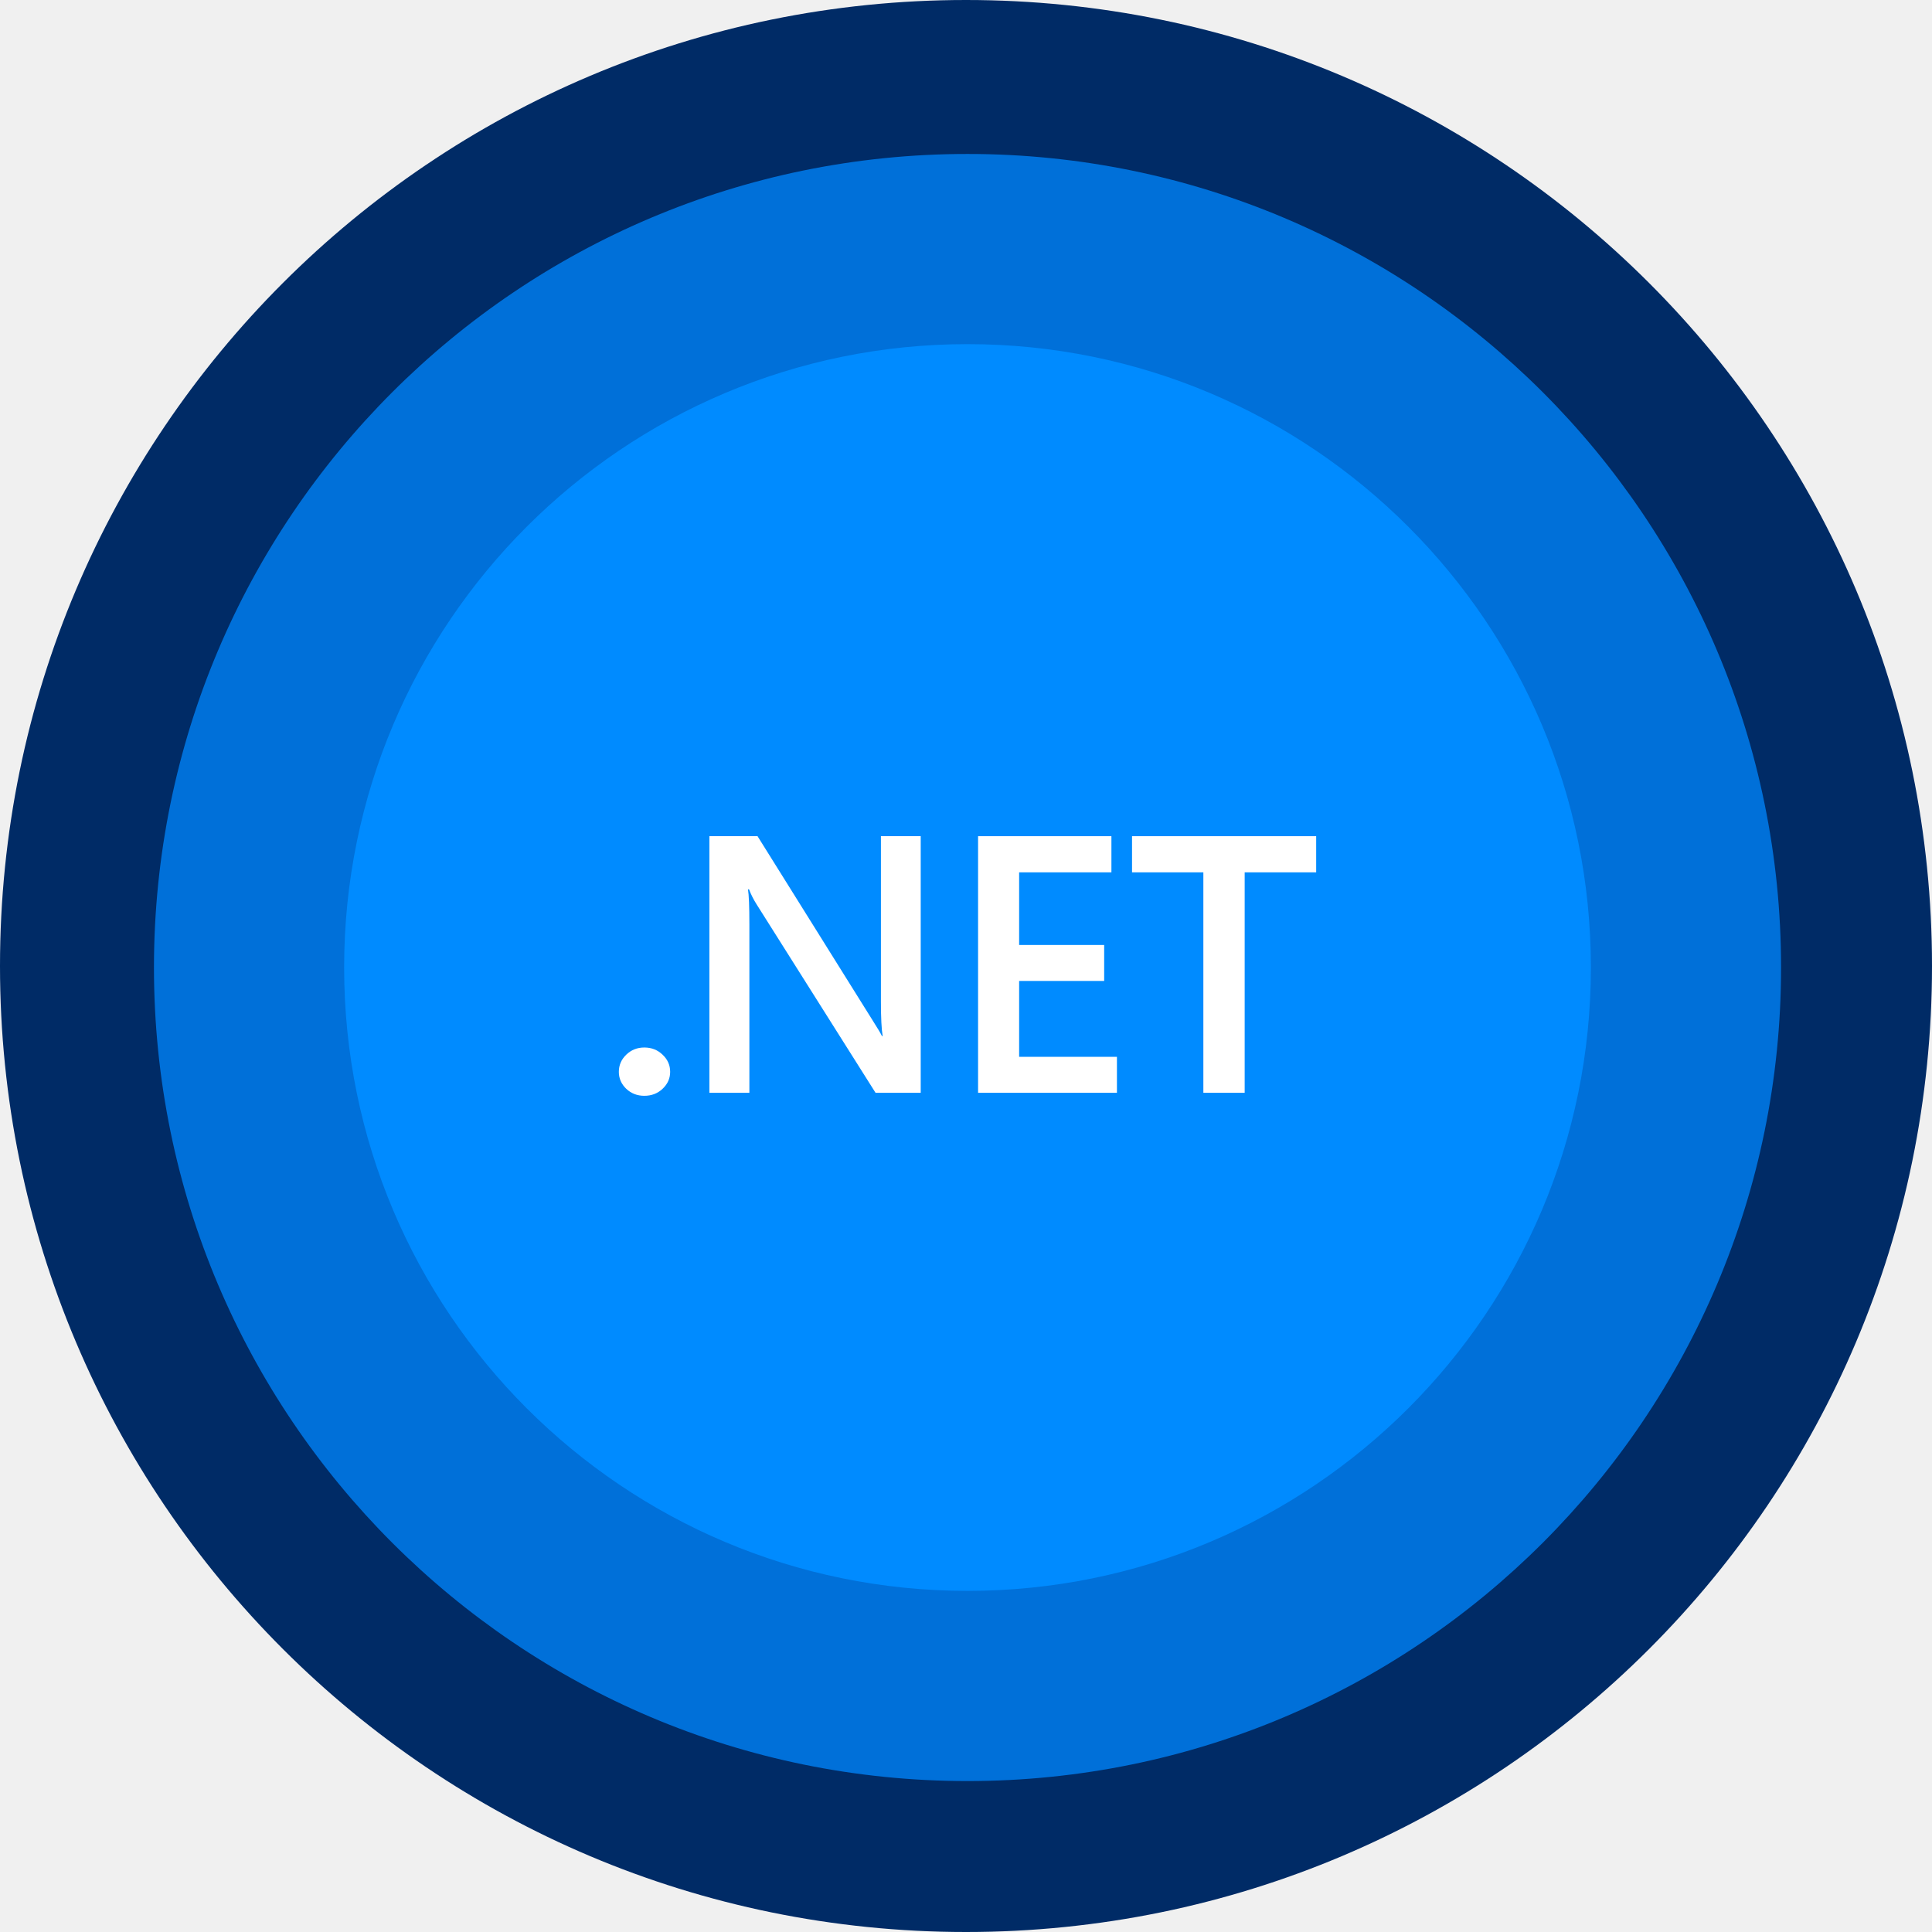
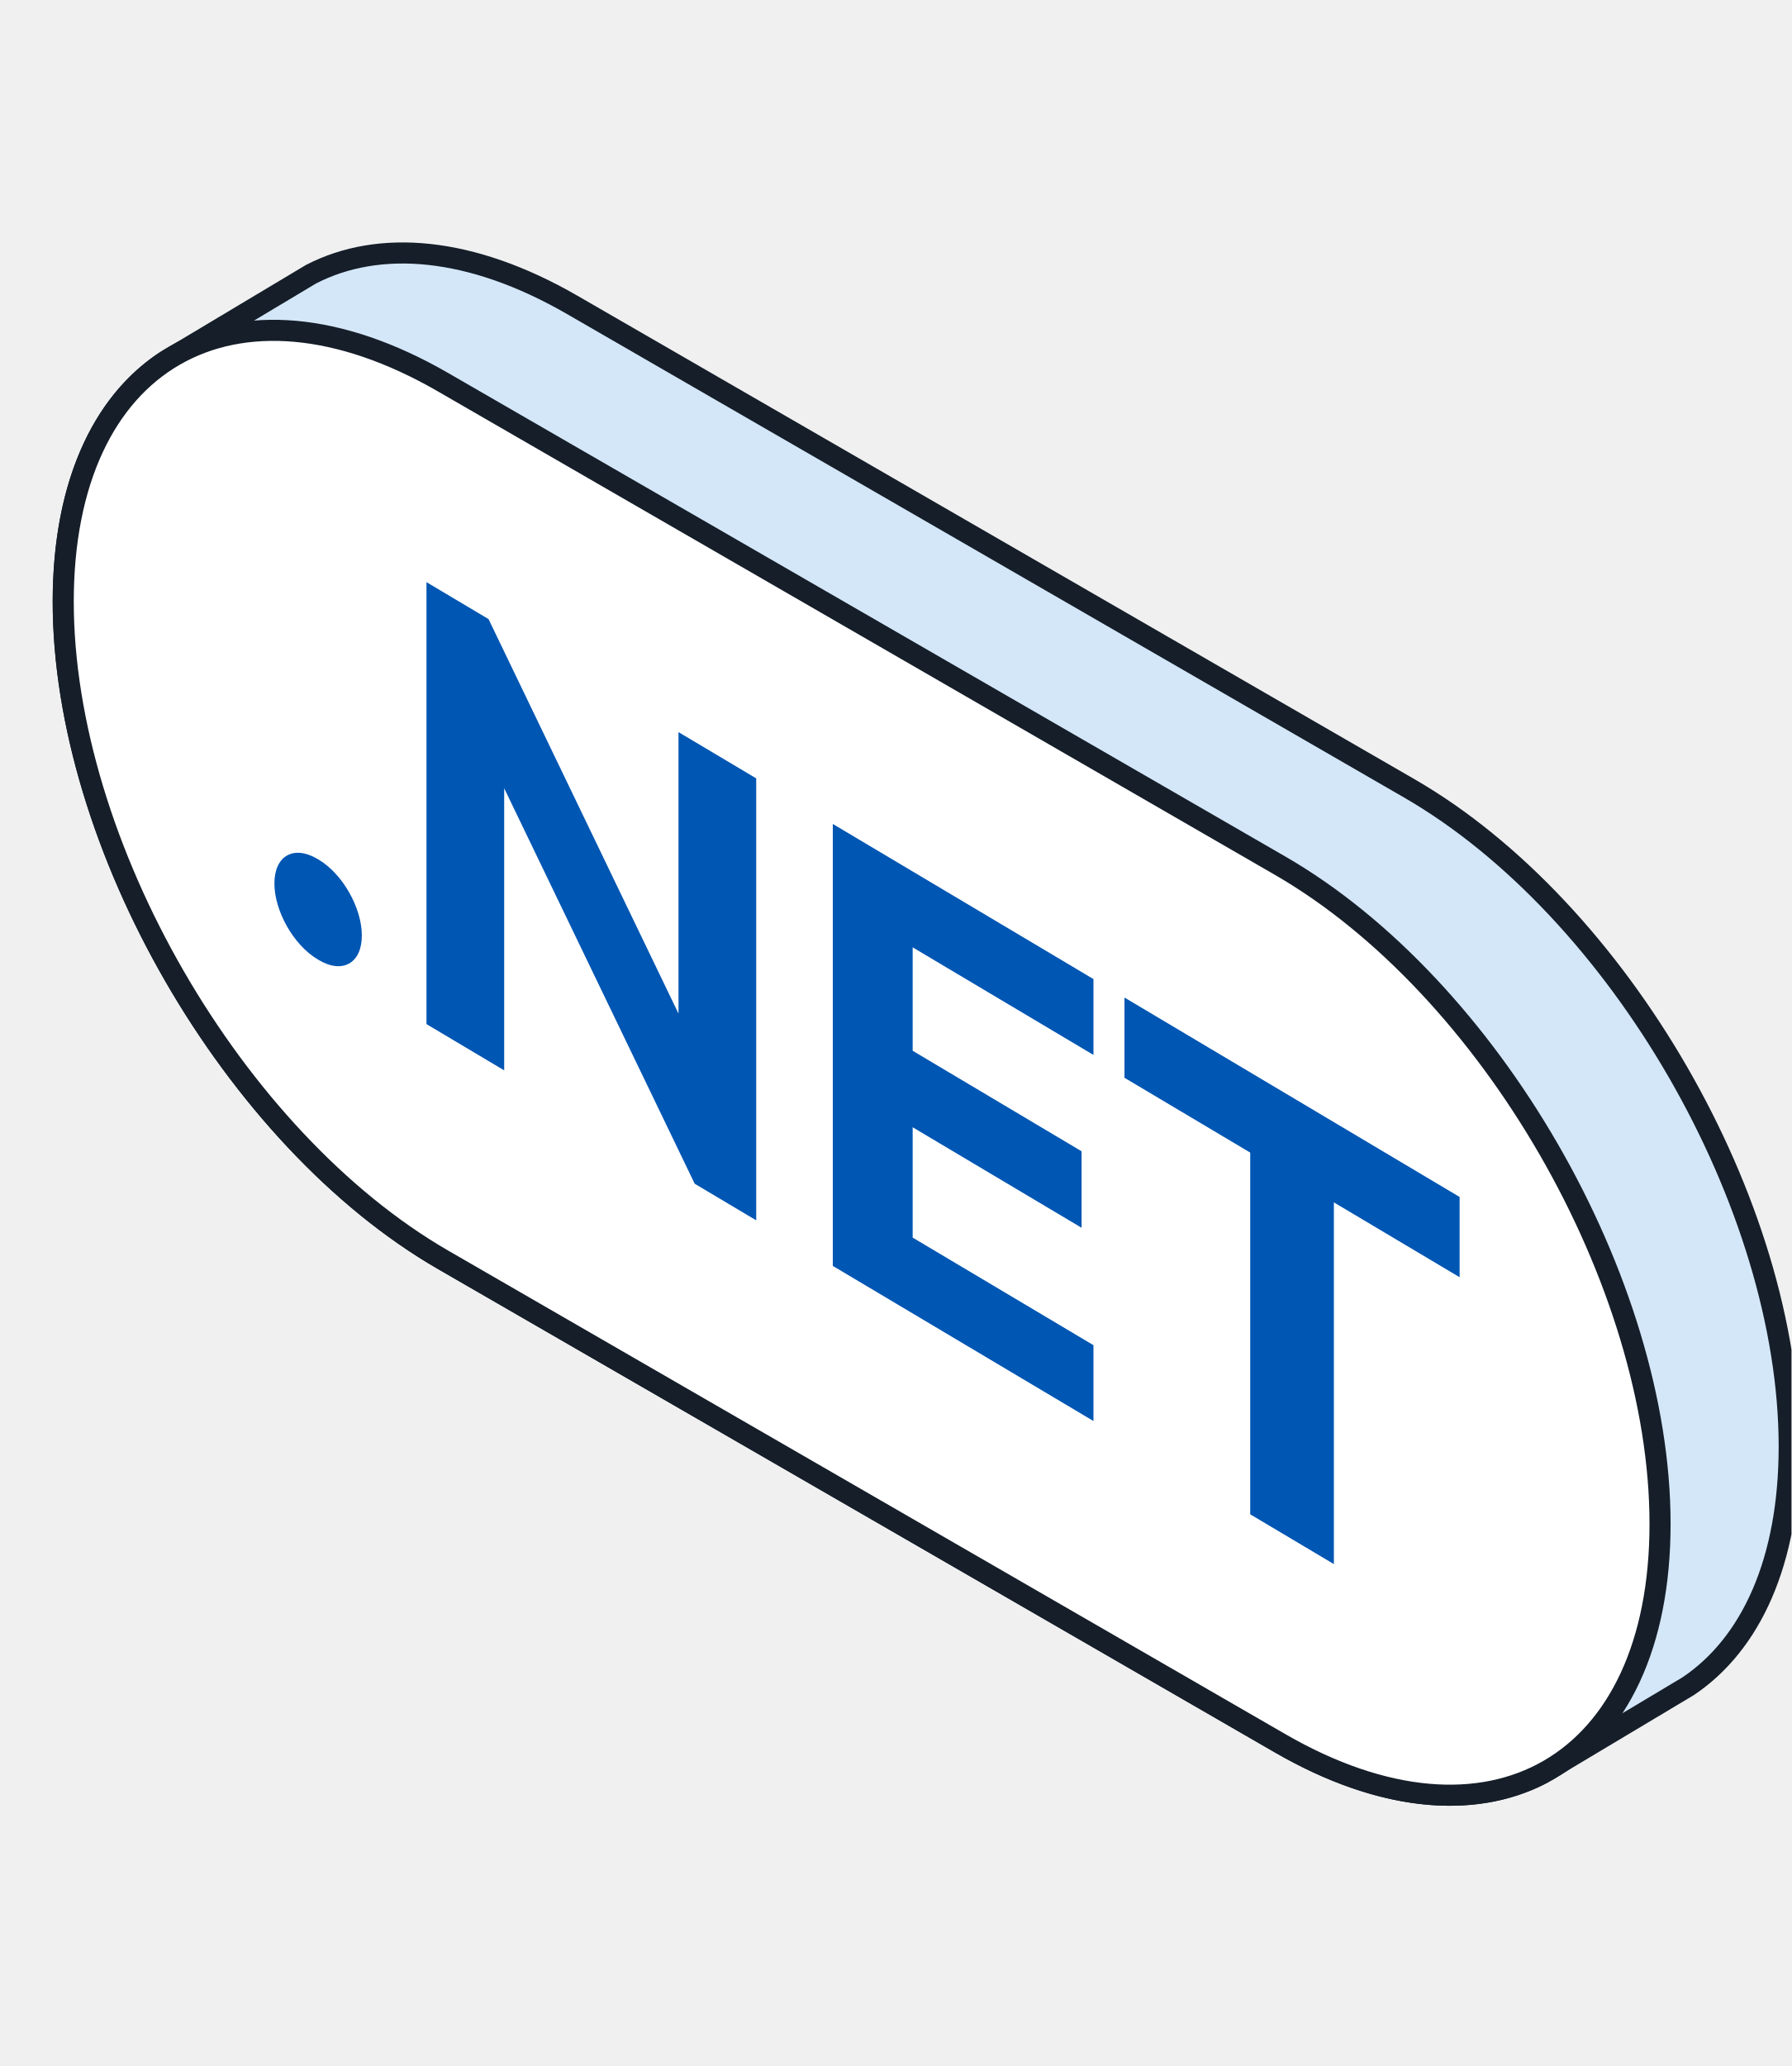
- <svg xmlns="http://www.w3.org/2000/svg" width="640px" height="640px" viewBox="0 0 640 640" version="1.1">
-   <g stroke="none" stroke-width="1" fill="none" fill-rule="evenodd">
-     <g>
-       <circle id="lg" fill="#002B66" cx="320" cy="320" r="320" />
-       <circle id="md" fill="#0070D9" cx="320.5" cy="320.5" r="269.5" />
-       <circle id="sm" fill="#008BFF" cx="320.5" cy="320.5" r="206.5" />
-       <g id="dotnet-logo-text_White" transform="translate(205, 277)" fill="#FFFFFF" fill-rule="nonzero">
-         <path d="M8.441,86 C6.097,86 4.103,85.23 2.462,83.689 C0.821,82.109 0,80.232 0,78.06 C0,75.847 0.821,73.951 2.462,72.371 C4.103,70.79 6.097,70 8.441,70 C10.825,70 12.838,70.79 14.479,72.371 C16.16,73.951 17,75.847 17,78.06 C17,80.232 16.16,82.109 14.479,83.689 C12.838,85.23 10.825,86 8.441,86 Z" id="Path" />
-         <path d="M100,85 L85.033,85 L45.6,22.524 C44.603,20.944 43.777,19.304 43.125,17.605 L42.78,17.605 C43.087,19.422 43.24,23.315 43.24,29.282 L43.24,85 L30,85 L30,0 L45.946,0 L84.054,60.994 C85.666,63.523 86.702,65.262 87.163,66.21 L87.394,66.21 C87.009,63.958 86.817,60.144 86.817,54.77 L86.817,0 L100,0 L100,85 Z" id="Path" />
-         <polygon id="Path" points="165 85 119 85 119 0 163.172 0 163.172 11.974 132.6 11.974 132.6 36.039 160.771 36.039 160.771 47.953 132.6 47.953 132.6 73.086 165 73.086" />
-         <polygon id="Path" points="231 11.974 207.313 11.974 207.313 85 193.63 85 193.63 11.974 170 11.974 170 0 231 0" />
-       </g>
-     </g>
+ <svg xmlns="http://www.w3.org/2000/svg" width="85" height="98" viewBox="0 0 85 98" fill="none">
+   <g clip-path="url(#clip0_67_5615)">
+     <path d="M27.152 14.463L66.867 37.396C76.822 43.144 84.892 57.123 84.892 68.618C84.892 74.075 83.073 77.991 80.098 79.985L73.13 84.15C69.9 85.817 65.539 85.464 60.739 82.693L21.025 59.76C11.07 54.011 3 40.032 3 28.537C3 23.08 4.819 19.163 7.795 17.17L14.755 13.008C17.986 11.338 22.35 11.689 27.152 14.463Z" fill="#D4E7F8" stroke="#151E29" stroke-linejoin="round" />
+     <path d="M21.025 18.132C11.07 12.383 3 17.042 3 28.537C3 40.033 11.07 54.011 21.025 59.76L60.74 82.693C70.695 88.442 78.764 83.783 78.764 72.287C78.764 60.792 70.695 46.813 60.74 41.065L21.025 18.132Z" fill="white" stroke="#151E29" stroke-linejoin="round" />
+     <path d="M15.065 45.502C13.935 44.831 13.02 43.221 13.02 41.907C13.02 40.593 13.935 40.073 15.065 40.745L15.124 40.78C16.253 41.452 17.168 43.061 17.168 44.375C17.168 45.689 16.253 46.209 15.124 45.538L15.065 45.502Z" fill="#0056B3" />
+     <path d="M20.235 48.578V27.614L23.179 29.366L32.193 48.08V34.728L35.88 36.922V57.886L32.961 56.15L23.922 37.391V50.772L20.235 48.578Z" fill="#0056B3" />
+     <path d="M39.514 60.048V39.084L51.881 46.442V50.04L43.303 44.937V49.843L51.318 54.611V58.239L43.303 53.471V58.705L51.881 63.808V67.406L39.514 60.048Z" fill="#0056B3" />
+     <path d="M59.319 71.831V54.673L53.353 51.124V47.318L69.254 56.778V60.584L63.288 57.034V74.192L59.319 71.831Z" fill="#0056B3" />
  </g>
+   <defs>
+     <clipPath id="clip0_67_5615">
+       <rect width="85" height="98" fill="white" />
+     </clipPath>
+   </defs>
</svg>
